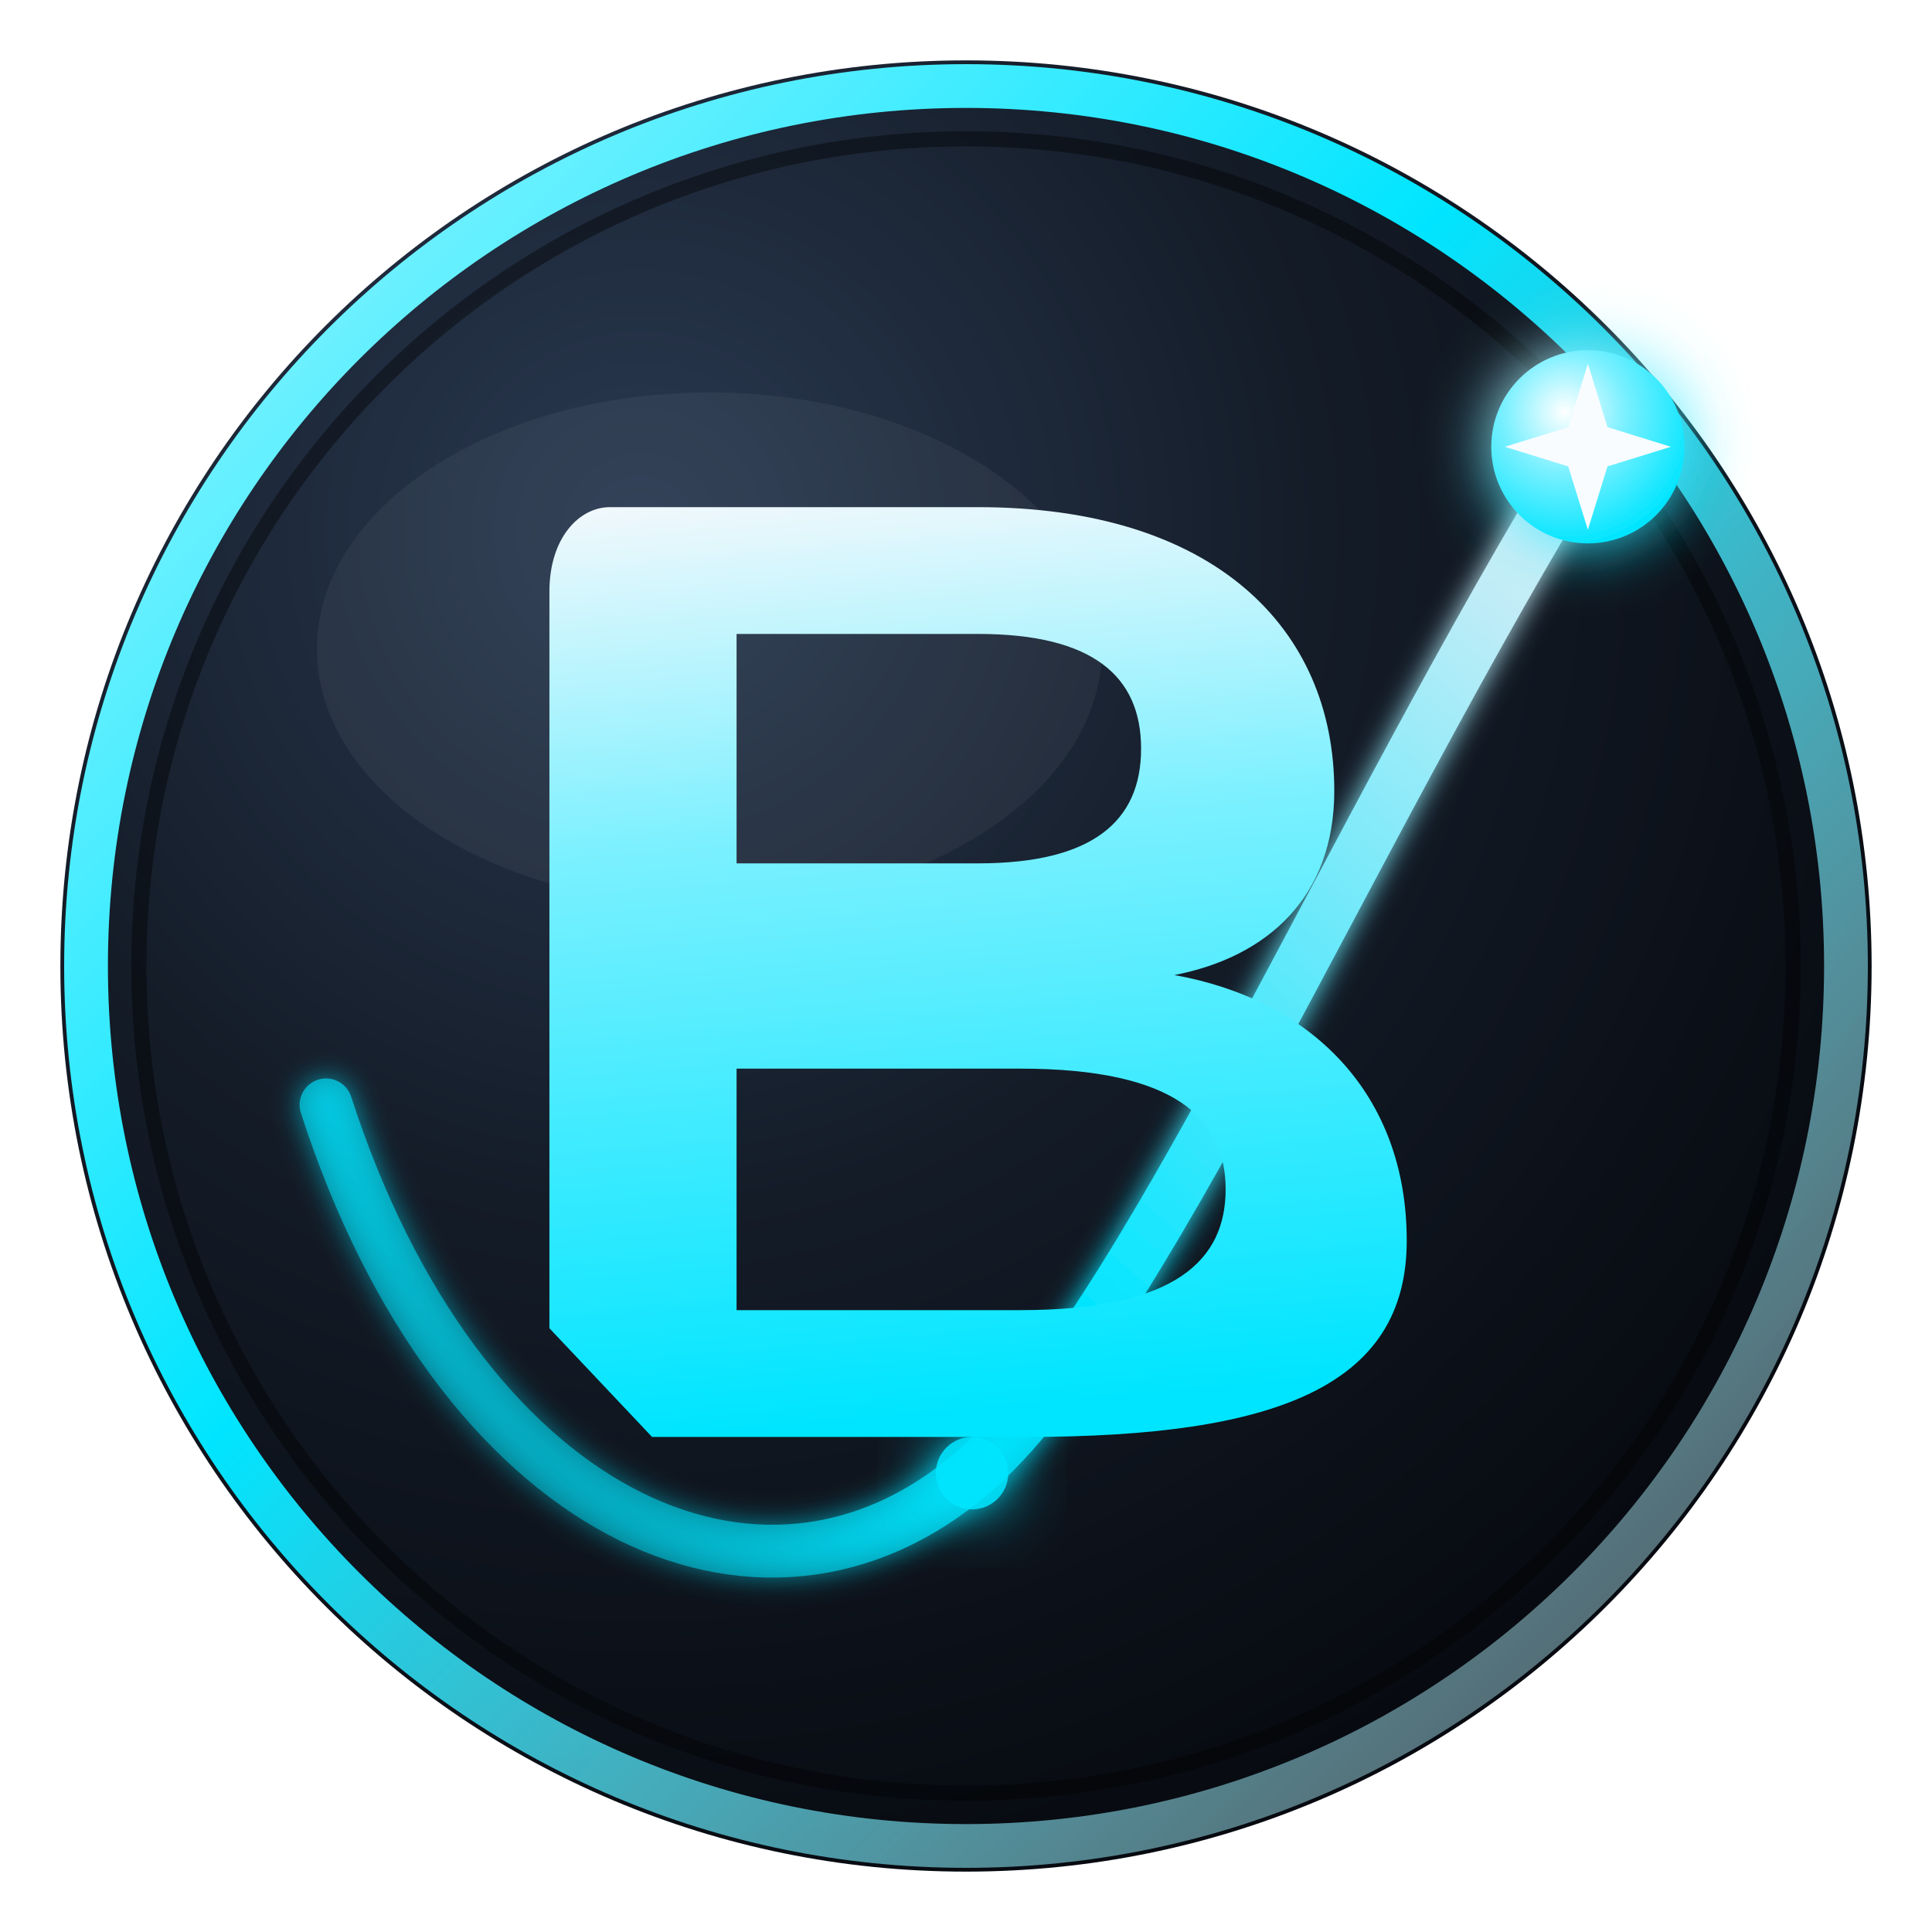
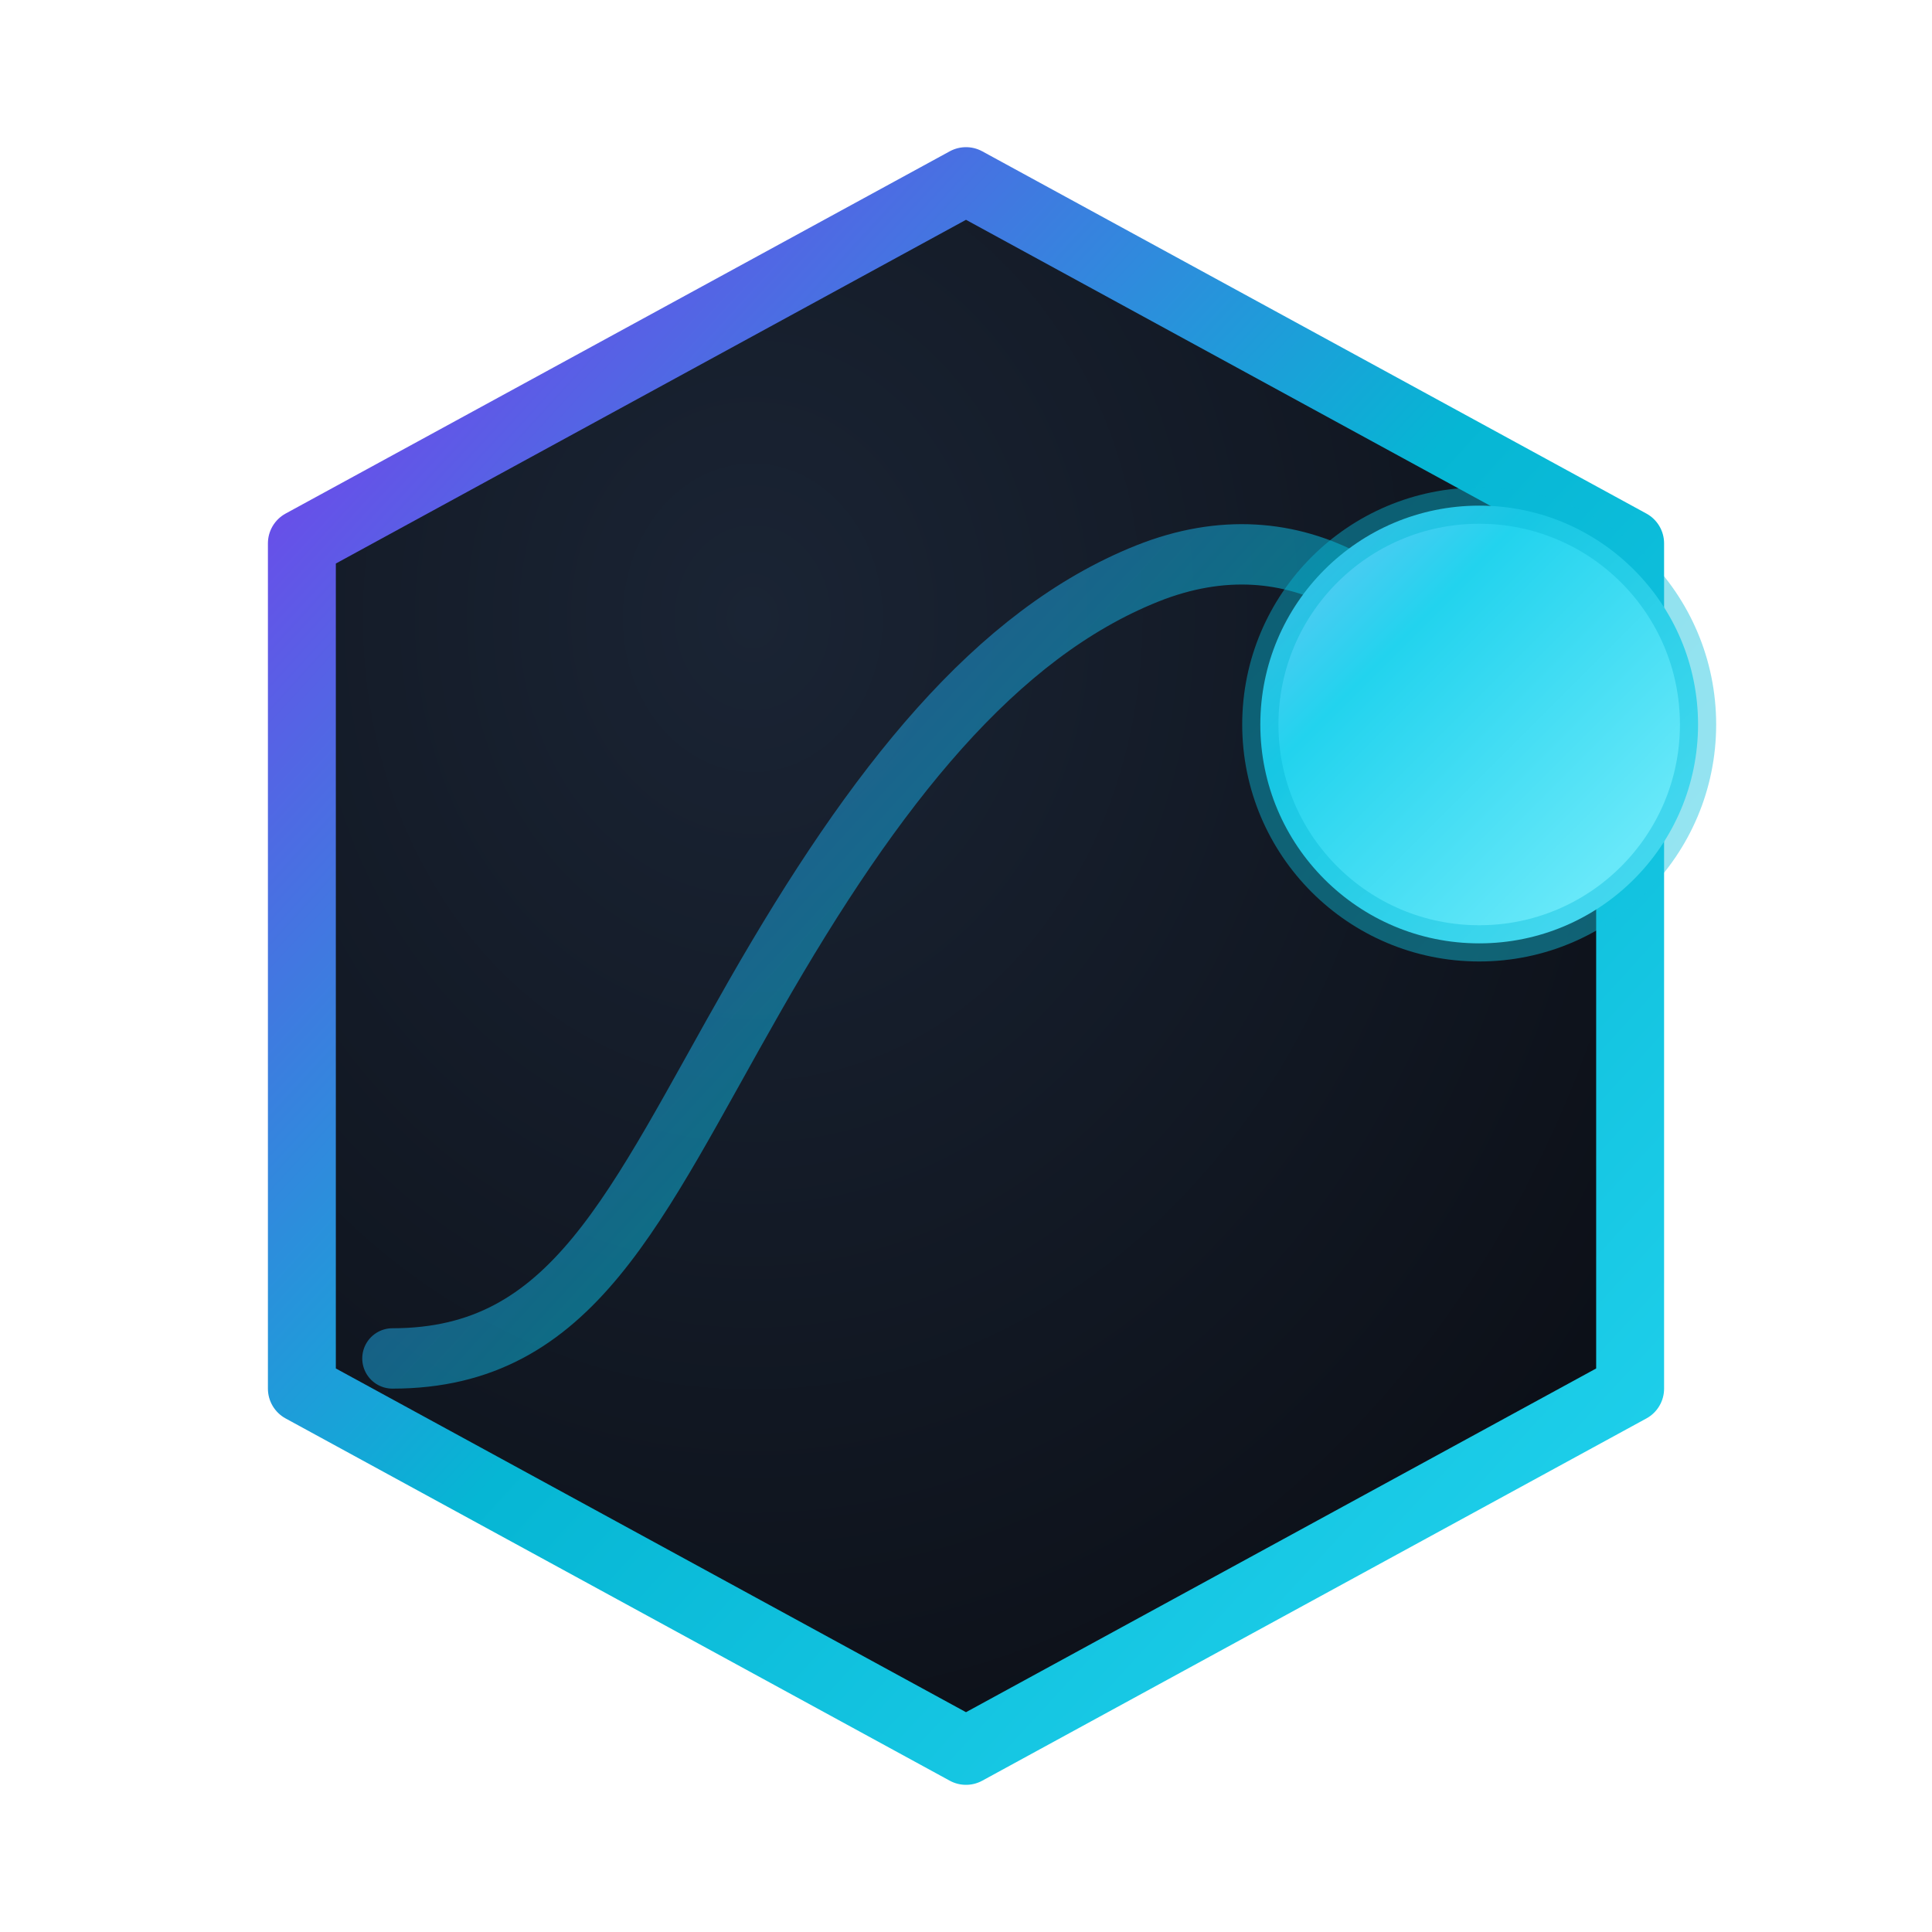
- <svg xmlns="http://www.w3.org/2000/svg" viewBox="0 0 64 64" role="img" aria-label="Boing Finance">
+ <svg xmlns="http://www.w3.org/2000/svg" viewBox="0 0 64 64" fill="none" role="img" aria-label="Boing Finance">
  <defs>
-     <radialGradient id="boing-mark-disc" cx="32%" cy="26%" r="78%">
-       <stop offset="0%" stop-color="#2a3a52" />
-       <stop offset="48%" stop-color="#141c28" />
-       <stop offset="100%" stop-color="#070a10" />
+     <linearGradient id="boing-mark-frame" x1="8" y1="10" x2="56" y2="54" gradientUnits="userSpaceOnUse">
+       <stop stop-color="#7c3aed" />
+       <stop offset="0.5" stop-color="#06b6d4" />
+       <stop offset="1" stop-color="#22d3ee" />
+     </linearGradient>
+     <linearGradient id="boing-mark-orb" x1="36" y1="14" x2="52" y2="30" gradientUnits="userSpaceOnUse">
+       <stop stop-color="#c4b5fd" />
+       <stop offset="0.55" stop-color="#22d3ee" />
+       <stop offset="1" stop-color="#67e8f9" />
+     </linearGradient>
+     <radialGradient id="boing-mark-slab" cx="34%" cy="28%" r="78%">
+       <stop offset="0%" stop-color="#1a2434" />
+       <stop offset="100%" stop-color="#0c1018" />
    </radialGradient>
-     <linearGradient id="boing-mark-rim" x1="0%" y1="0%" x2="100%" y2="100%">
-       <stop offset="0%" stop-color="#9ef6ff" />
-       <stop offset="42%" stop-color="#00e5ff" />
-       <stop offset="100%" stop-color="rgba(233,238,245,0.28)" />
-     </linearGradient>
-     <linearGradient id="boing-mark-b" x1="0%" y1="0%" x2="8%" y2="100%">
-       <stop offset="0%" stop-color="#f4f8fc" />
-       <stop offset="38%" stop-color="#7af0ff" />
-       <stop offset="100%" stop-color="#00e5ff" />
-     </linearGradient>
-     <linearGradient id="boing-mark-bounce" x1="0%" y1="100%" x2="100%" y2="0%">
-       <stop offset="0%" stop-color="rgba(0,229,255,0.22)" />
-       <stop offset="40%" stop-color="#00e5ff" />
-       <stop offset="100%" stop-color="#e9eef5" />
-     </linearGradient>
-     <radialGradient id="boing-mark-orb" cx="38%" cy="32%" r="70%">
-       <stop offset="0%" stop-color="#ffffff" />
-       <stop offset="45%" stop-color="#7af0ff" />
-       <stop offset="100%" stop-color="#00e5ff" />
-     </radialGradient>
-     <filter id="boing-mark-soft" x="-40%" y="-40%" width="180%" height="180%">
-       <feGaussianBlur in="SourceGraphic" stdDeviation="0.45" result="b" />
-       <feMerge>
-         <feMergeNode in="b" />
-         <feMergeNode in="SourceGraphic" />
-       </feMerge>
-     </filter>
-     <filter id="boing-mark-glow" x="-80%" y="-80%" width="260%" height="260%">
-       <feGaussianBlur in="SourceGraphic" stdDeviation="1.05" result="g" />
-       <feMerge>
-         <feMergeNode in="g" />
-         <feMergeNode in="SourceGraphic" />
-       </feMerge>
-     </filter>
  </defs>
-   <circle cx="32" cy="32" r="30" fill="url(#boing-mark-disc)" />
-   <circle cx="32" cy="32" r="29.15" fill="none" stroke="url(#boing-mark-rim)" stroke-width="1.45" />
-   <circle cx="32" cy="32" r="27.4" fill="none" stroke="rgba(0,0,0,0.4)" stroke-width="0.5" />
-   <ellipse cx="23.5" cy="21.5" rx="13" ry="8.5" fill="rgba(255,255,255,0.05)" />
-   <path d="M 10.8 36.6 C 15.2 50.2, 25.2 54.8, 32.2 48.8 C 37.8 44.0, 44.6 27.8, 52.6 14.8" fill="none" stroke="url(#boing-mark-bounce)" stroke-width="1.75" stroke-linecap="round" filter="url(#boing-mark-soft)" />
-   <circle cx="32.2" cy="48.8" r="1.2" fill="#00e5ff" opacity="0.9" filter="url(#boing-mark-glow)" />
-   <path fill="url(#boing-mark-b)" fill-rule="evenodd" d="M20.2 16.8H32.4C40.2 16.8 44.2 20.8 44.2 26.2C44.2 29.7 42.0 31.7 38.9 32.3C43.4 33.1 46.6 36.2 46.6 41.1C46.6 45.9 42.3 47.6 34.0 47.6H21.6L18.2 44.0V19.6C18.2 17.8 19.2 16.8 20.2 16.8ZM24.4 21.0V28.6H32.4C36.2 28.6 37.8 27.2 37.8 24.8C37.8 22.4 36.2 21.0 32.4 21.0H24.4ZM24.4 35.4V43.4H33.8C39.0 43.4 40.6 41.7 40.6 39.4C40.6 37.1 39.0 35.4 33.8 35.4H24.4Z" />
-   <circle cx="52.6" cy="14.8" r="3.2" fill="url(#boing-mark-orb)" filter="url(#boing-mark-glow)" />
-   <path fill="#f8fcff" d="M52.6 12.05 L53.25 14.15 L55.35 14.8 L53.25 15.45 L52.6 17.55 L51.95 15.45 L49.85 14.8 L51.95 14.15 Z" />
+   <path d="M32 6 L54 18 L54 46 L32 58 L10 46 L10 18 Z" fill="url(#boing-mark-slab)" stroke="url(#boing-mark-frame)" stroke-width="2.25" stroke-linejoin="round" />
+   <path d="M13 45 C 19 45 21 40 25 33 C 29 26 33 21 38 19 C 43 17 47 20 49 24" fill="none" stroke="url(#boing-mark-frame)" stroke-width="2" stroke-linecap="round" stroke-linejoin="round" opacity="0.55" />
+   <circle cx="49" cy="24" r="7.25" fill="url(#boing-mark-orb)" />
+   <circle cx="49" cy="24" r="7.25" fill="none" stroke="url(#boing-mark-frame)" stroke-width="1.2" opacity="0.45" />
</svg>
